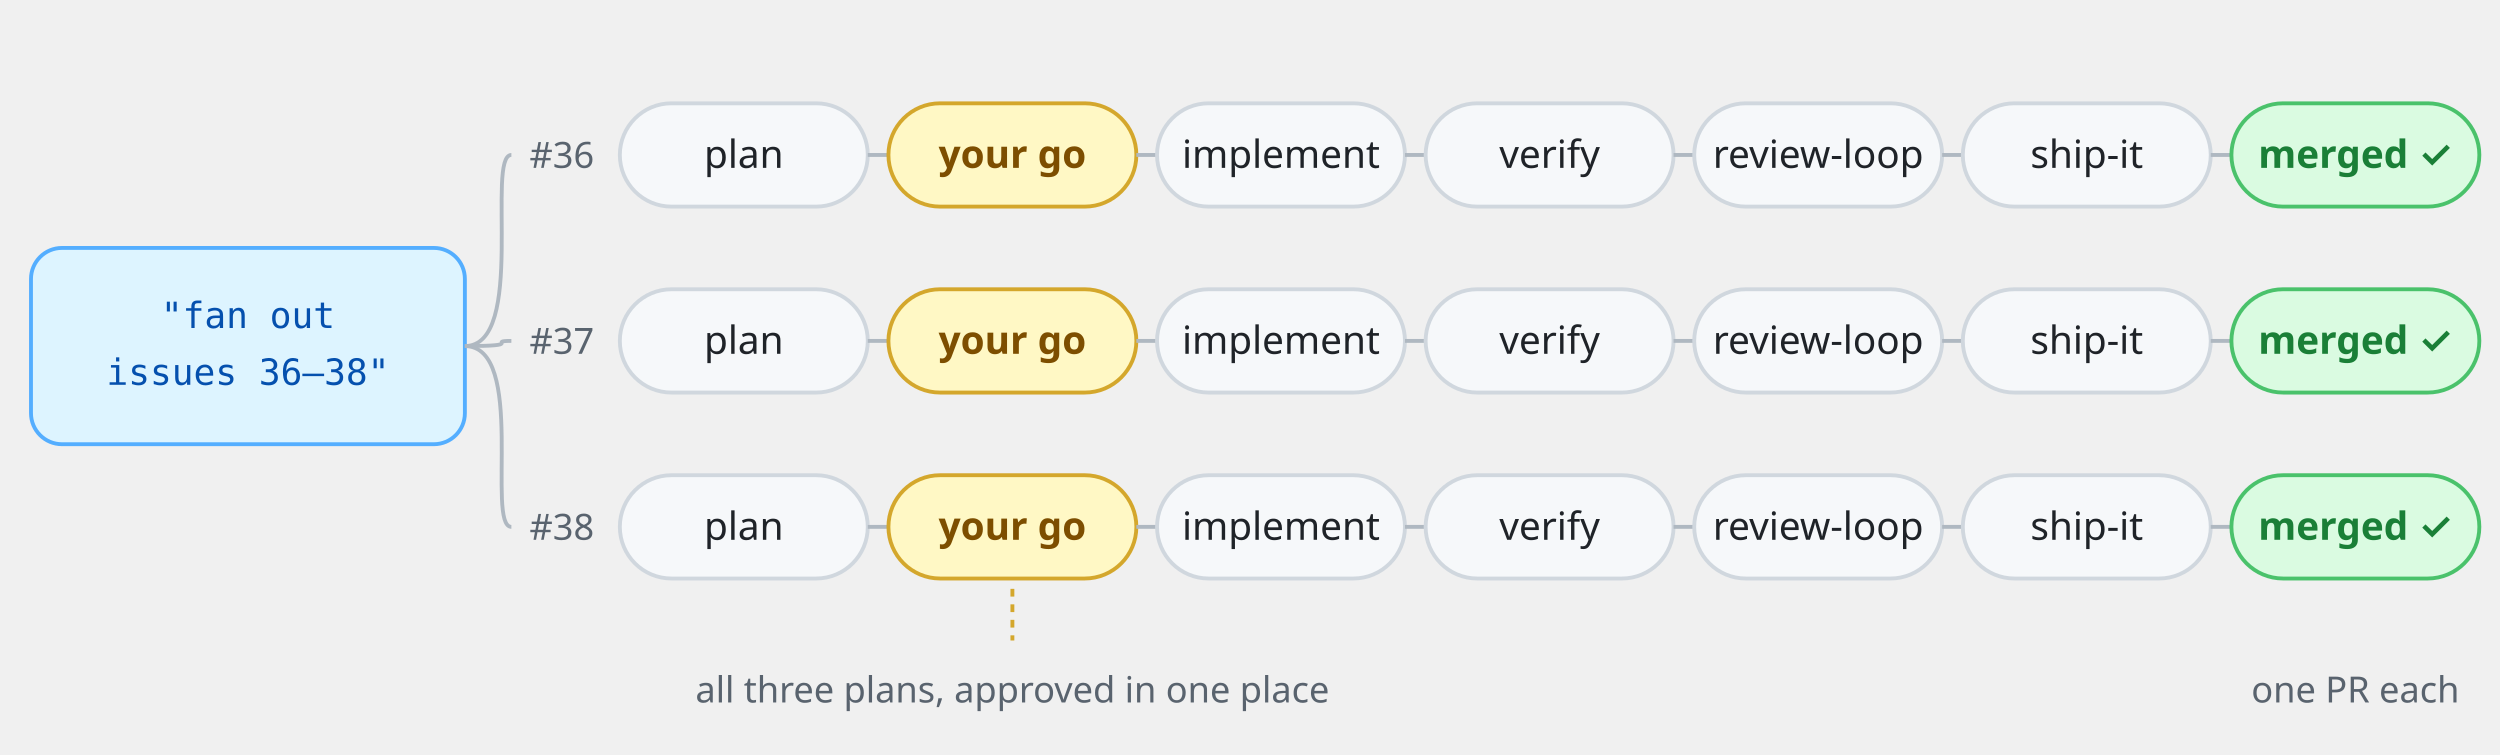
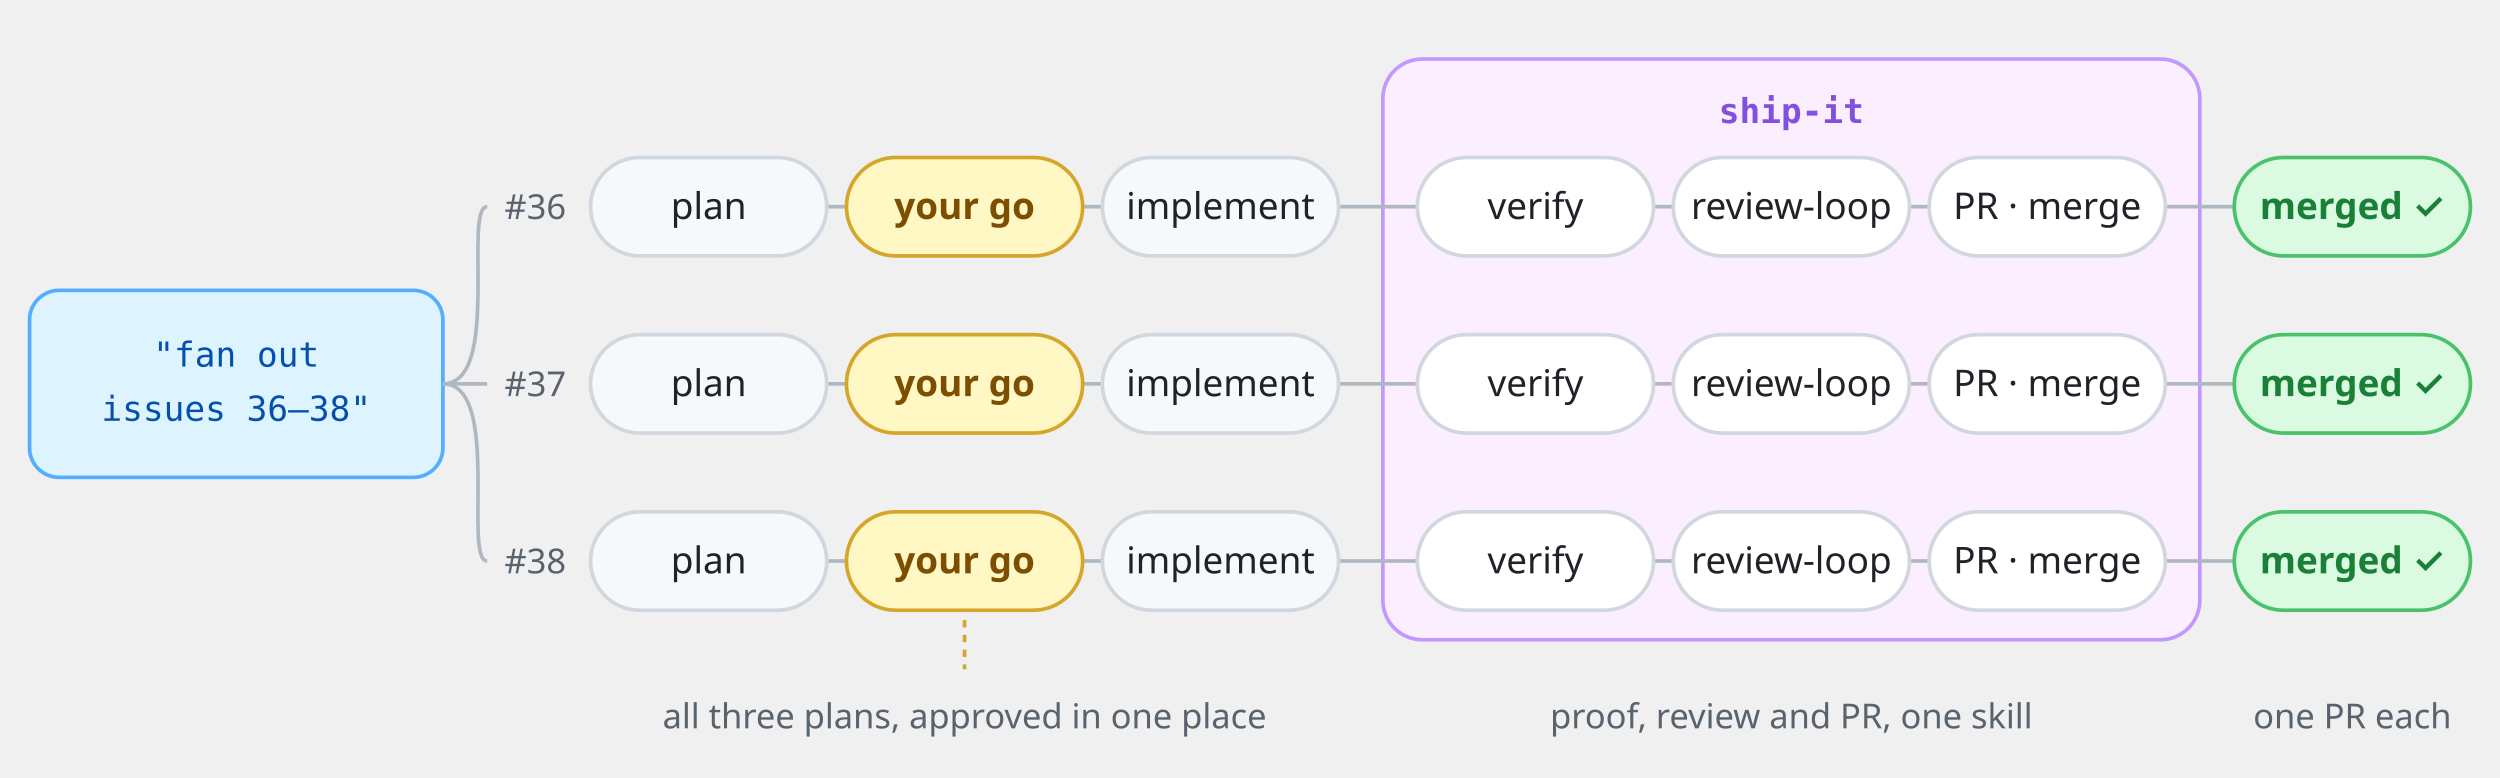
- <svg xmlns="http://www.w3.org/2000/svg" viewBox="0 0 968 292" width="968" height="292" role="img" aria-label="fan-out: one request becomes three issue threads, each running plan, your go, implement, verify, review-loop and ship-it until merged">
+ <svg xmlns="http://www.w3.org/2000/svg" viewBox="0 0 1016 316" width="1016" height="316" role="img" aria-label="fan-out: one request becomes three issue threads. Each runs plan, your go and implement, then ship-it, which runs verify, review-loop and the PR until it merges">
  <style>text{font-family:-apple-system, BlinkMacSystemFont, 'Segoe UI', 'Noto Sans', Helvetica, Arial, sans-serif;font-size:15px;fill:#1f2328} .m{font-family:ui-monospace, SFMono-Regular, 'SF Mono', Menlo, Consolas, monospace;font-size:14px}</style>
-   <rect x="12" y="96" width="168" height="76" rx="12" fill="#ddf4ff" stroke="#54aeff" stroke-width="1.5" />
-   <text x="96.0" y="127" text-anchor="middle" class="m" style="fill:#0550ae">"fan out</text>
-   <text x="96.0" y="149" text-anchor="middle" class="m" style="fill:#0550ae">issues 36–38"</text>
-   <path d="M180 134.0 C 204 134.0, 188 60.0, 198 60.0" fill="none" stroke="#afb8c1" stroke-width="1.5" />
-   <text x="205" y="65.0" style="fill:#59636e;font-size:14px">#36</text>
-   <rect x="240" y="40" width="96" height="40" rx="20" fill="#f6f8fa" stroke="#d0d7de" stroke-width="1.5" />
-   <text x="288.0" y="65.0" text-anchor="middle" style="fill:#1f2328;font-weight:400">plan</text>
-   <line x1="336" y1="60.0" x2="344" y2="60.0" stroke="#afb8c1" stroke-width="1.5" />
-   <rect x="344" y="40" width="96" height="40" rx="20" fill="#fff8c5" stroke="#d4a72c" stroke-width="1.5" />
-   <text x="392.0" y="65.0" text-anchor="middle" style="fill:#7d4e00;font-weight:600">your go</text>
-   <line x1="440" y1="60.0" x2="448" y2="60.0" stroke="#afb8c1" stroke-width="1.5" />
-   <rect x="448" y="40" width="96" height="40" rx="20" fill="#f6f8fa" stroke="#d0d7de" stroke-width="1.5" />
-   <text x="496.0" y="65.0" text-anchor="middle" style="fill:#1f2328;font-weight:400">implement</text>
-   <line x1="544" y1="60.0" x2="552" y2="60.0" stroke="#afb8c1" stroke-width="1.5" />
-   <rect x="552" y="40" width="96" height="40" rx="20" fill="#f6f8fa" stroke="#d0d7de" stroke-width="1.5" />
-   <text x="600.0" y="65.0" text-anchor="middle" style="fill:#1f2328;font-weight:400">verify</text>
-   <line x1="648" y1="60.0" x2="656" y2="60.0" stroke="#afb8c1" stroke-width="1.5" />
-   <rect x="656" y="40" width="96" height="40" rx="20" fill="#f6f8fa" stroke="#d0d7de" stroke-width="1.5" />
-   <text x="704.0" y="65.0" text-anchor="middle" style="fill:#1f2328;font-weight:400">review-loop</text>
-   <line x1="752" y1="60.0" x2="760" y2="60.0" stroke="#afb8c1" stroke-width="1.5" />
-   <rect x="760" y="40" width="96" height="40" rx="20" fill="#f6f8fa" stroke="#d0d7de" stroke-width="1.5" />
-   <text x="808.0" y="65.0" text-anchor="middle" style="fill:#1f2328;font-weight:400">ship-it</text>
-   <line x1="856" y1="60.0" x2="864" y2="60.0" stroke="#afb8c1" stroke-width="1.5" />
-   <rect x="864" y="40" width="96" height="40" rx="20" fill="#dafbe1" stroke="#4ac26b" stroke-width="1.5" />
-   <text x="912.0" y="65.0" text-anchor="middle" style="fill:#1a7f37;font-weight:600">merged ✓</text>
-   <path d="M180 134.0 C 204 134.0, 188 132.0, 198 132.0" fill="none" stroke="#afb8c1" stroke-width="1.5" />
-   <text x="205" y="137.0" style="fill:#59636e;font-size:14px">#37</text>
-   <rect x="240" y="112" width="96" height="40" rx="20" fill="#f6f8fa" stroke="#d0d7de" stroke-width="1.5" />
-   <text x="288.0" y="137.0" text-anchor="middle" style="fill:#1f2328;font-weight:400">plan</text>
-   <line x1="336" y1="132.0" x2="344" y2="132.0" stroke="#afb8c1" stroke-width="1.5" />
-   <rect x="344" y="112" width="96" height="40" rx="20" fill="#fff8c5" stroke="#d4a72c" stroke-width="1.5" />
-   <text x="392.0" y="137.0" text-anchor="middle" style="fill:#7d4e00;font-weight:600">your go</text>
-   <line x1="440" y1="132.0" x2="448" y2="132.0" stroke="#afb8c1" stroke-width="1.5" />
-   <rect x="448" y="112" width="96" height="40" rx="20" fill="#f6f8fa" stroke="#d0d7de" stroke-width="1.5" />
-   <text x="496.0" y="137.0" text-anchor="middle" style="fill:#1f2328;font-weight:400">implement</text>
-   <line x1="544" y1="132.0" x2="552" y2="132.0" stroke="#afb8c1" stroke-width="1.5" />
-   <rect x="552" y="112" width="96" height="40" rx="20" fill="#f6f8fa" stroke="#d0d7de" stroke-width="1.5" />
-   <text x="600.0" y="137.0" text-anchor="middle" style="fill:#1f2328;font-weight:400">verify</text>
-   <line x1="648" y1="132.0" x2="656" y2="132.0" stroke="#afb8c1" stroke-width="1.5" />
-   <rect x="656" y="112" width="96" height="40" rx="20" fill="#f6f8fa" stroke="#d0d7de" stroke-width="1.5" />
-   <text x="704.0" y="137.0" text-anchor="middle" style="fill:#1f2328;font-weight:400">review-loop</text>
-   <line x1="752" y1="132.0" x2="760" y2="132.0" stroke="#afb8c1" stroke-width="1.5" />
-   <rect x="760" y="112" width="96" height="40" rx="20" fill="#f6f8fa" stroke="#d0d7de" stroke-width="1.5" />
-   <text x="808.0" y="137.0" text-anchor="middle" style="fill:#1f2328;font-weight:400">ship-it</text>
-   <line x1="856" y1="132.0" x2="864" y2="132.0" stroke="#afb8c1" stroke-width="1.5" />
-   <rect x="864" y="112" width="96" height="40" rx="20" fill="#dafbe1" stroke="#4ac26b" stroke-width="1.5" />
-   <text x="912.0" y="137.0" text-anchor="middle" style="fill:#1a7f37;font-weight:600">merged ✓</text>
-   <path d="M180 134.0 C 204 134.0, 188 204.0, 198 204.0" fill="none" stroke="#afb8c1" stroke-width="1.5" />
-   <text x="205" y="209.0" style="fill:#59636e;font-size:14px">#38</text>
-   <rect x="240" y="184" width="96" height="40" rx="20" fill="#f6f8fa" stroke="#d0d7de" stroke-width="1.5" />
-   <text x="288.0" y="209.0" text-anchor="middle" style="fill:#1f2328;font-weight:400">plan</text>
-   <line x1="336" y1="204.0" x2="344" y2="204.0" stroke="#afb8c1" stroke-width="1.5" />
-   <rect x="344" y="184" width="96" height="40" rx="20" fill="#fff8c5" stroke="#d4a72c" stroke-width="1.5" />
-   <text x="392.0" y="209.0" text-anchor="middle" style="fill:#7d4e00;font-weight:600">your go</text>
-   <line x1="440" y1="204.0" x2="448" y2="204.0" stroke="#afb8c1" stroke-width="1.5" />
-   <rect x="448" y="184" width="96" height="40" rx="20" fill="#f6f8fa" stroke="#d0d7de" stroke-width="1.5" />
-   <text x="496.0" y="209.0" text-anchor="middle" style="fill:#1f2328;font-weight:400">implement</text>
-   <line x1="544" y1="204.0" x2="552" y2="204.0" stroke="#afb8c1" stroke-width="1.5" />
-   <rect x="552" y="184" width="96" height="40" rx="20" fill="#f6f8fa" stroke="#d0d7de" stroke-width="1.5" />
-   <text x="600.0" y="209.0" text-anchor="middle" style="fill:#1f2328;font-weight:400">verify</text>
-   <line x1="648" y1="204.0" x2="656" y2="204.0" stroke="#afb8c1" stroke-width="1.5" />
-   <rect x="656" y="184" width="96" height="40" rx="20" fill="#f6f8fa" stroke="#d0d7de" stroke-width="1.5" />
-   <text x="704.0" y="209.0" text-anchor="middle" style="fill:#1f2328;font-weight:400">review-loop</text>
-   <line x1="752" y1="204.0" x2="760" y2="204.0" stroke="#afb8c1" stroke-width="1.5" />
-   <rect x="760" y="184" width="96" height="40" rx="20" fill="#f6f8fa" stroke="#d0d7de" stroke-width="1.5" />
-   <text x="808.0" y="209.0" text-anchor="middle" style="fill:#1f2328;font-weight:400">ship-it</text>
-   <line x1="856" y1="204.0" x2="864" y2="204.0" stroke="#afb8c1" stroke-width="1.5" />
-   <rect x="864" y="184" width="96" height="40" rx="20" fill="#dafbe1" stroke="#4ac26b" stroke-width="1.5" />
-   <text x="912.0" y="209.0" text-anchor="middle" style="fill:#1a7f37;font-weight:600">merged ✓</text>
-   <path d="M392.0 228 L392.0 248" stroke="#d4a72c" stroke-width="1.5" stroke-dasharray="3 3" />
-   <text x="392.0" y="272" text-anchor="middle" style="fill:#59636e;font-size:14px">all three plans, approved in one place</text>
-   <text x="912.0" y="272" text-anchor="middle" style="fill:#59636e;font-size:14px">one PR each</text>
+   <rect x="562" y="24" width="332" height="236" rx="16" fill="#fbefff" stroke="#c297ff" stroke-width="1.5" />
+   <text x="728.0" y="50" text-anchor="middle" class="m" style="fill:#8250df;font-weight:700">ship-it</text>
+   <rect x="12" y="118.0" width="168" height="76" rx="12" fill="#ddf4ff" stroke="#54aeff" stroke-width="1.5" />
+   <text x="96" y="149.0" text-anchor="middle" class="m" style="fill:#0550ae">"fan out</text>
+   <text x="96" y="171.0" text-anchor="middle" class="m" style="fill:#0550ae">issues 36–38"</text>
+   <path d="M180 156.0 C 204 156.0, 188 84.0, 198 84.0" fill="none" stroke="#afb8c1" stroke-width="1.5" />
+   <text x="205" y="89.0" style="fill:#59636e;font-size:14px">#36</text>
+   <line x1="336" y1="84.0" x2="344" y2="84.0" stroke="#afb8c1" stroke-width="1.5" />
+   <line x1="440" y1="84.0" x2="448" y2="84.0" stroke="#afb8c1" stroke-width="1.5" />
+   <line x1="544" y1="84.0" x2="576" y2="84.0" stroke="#afb8c1" stroke-width="1.5" />
+   <line x1="672" y1="84.0" x2="680" y2="84.0" stroke="#afb8c1" stroke-width="1.5" />
+   <line x1="776" y1="84.0" x2="784" y2="84.0" stroke="#afb8c1" stroke-width="1.5" />
+   <line x1="880" y1="84.0" x2="908" y2="84.0" stroke="#afb8c1" stroke-width="1.5" />
+   <rect x="240" y="64" width="96" height="40" rx="20" fill="#f6f8fa" stroke="#d0d7de" stroke-width="1.5" />
+   <text x="288.0" y="89" text-anchor="middle" style="fill:#1f2328;font-weight:400">plan</text>
+   <rect x="344" y="64" width="96" height="40" rx="20" fill="#fff8c5" stroke="#d4a72c" stroke-width="1.5" />
+   <text x="392.0" y="89" text-anchor="middle" style="fill:#7d4e00;font-weight:600">your go</text>
+   <rect x="448" y="64" width="96" height="40" rx="20" fill="#f6f8fa" stroke="#d0d7de" stroke-width="1.5" />
+   <text x="496.0" y="89" text-anchor="middle" style="fill:#1f2328;font-weight:400">implement</text>
+   <rect x="576" y="64" width="96" height="40" rx="20" fill="#ffffff" stroke="#d0d7de" stroke-width="1.5" />
+   <text x="624.0" y="89" text-anchor="middle" style="fill:#1f2328;font-weight:400">verify</text>
+   <rect x="680" y="64" width="96" height="40" rx="20" fill="#ffffff" stroke="#d0d7de" stroke-width="1.5" />
+   <text x="728.0" y="89" text-anchor="middle" style="fill:#1f2328;font-weight:400">review-loop</text>
+   <rect x="784" y="64" width="96" height="40" rx="20" fill="#ffffff" stroke="#d0d7de" stroke-width="1.5" />
+   <text x="832.0" y="89" text-anchor="middle" style="fill:#1f2328;font-weight:400">PR · merge</text>
+   <rect x="908" y="64" width="96" height="40" rx="20" fill="#dafbe1" stroke="#4ac26b" stroke-width="1.5" />
+   <text x="956.0" y="89" text-anchor="middle" style="fill:#1a7f37;font-weight:600">merged ✓</text>
+   <path d="M180 156.0 C 204 156.0, 188 156.0, 198 156.0" fill="none" stroke="#afb8c1" stroke-width="1.5" />
+   <text x="205" y="161.0" style="fill:#59636e;font-size:14px">#37</text>
+   <line x1="336" y1="156.0" x2="344" y2="156.0" stroke="#afb8c1" stroke-width="1.5" />
+   <line x1="440" y1="156.0" x2="448" y2="156.0" stroke="#afb8c1" stroke-width="1.5" />
+   <line x1="544" y1="156.0" x2="576" y2="156.0" stroke="#afb8c1" stroke-width="1.5" />
+   <line x1="672" y1="156.0" x2="680" y2="156.0" stroke="#afb8c1" stroke-width="1.5" />
+   <line x1="776" y1="156.0" x2="784" y2="156.0" stroke="#afb8c1" stroke-width="1.5" />
+   <line x1="880" y1="156.0" x2="908" y2="156.0" stroke="#afb8c1" stroke-width="1.5" />
+   <rect x="240" y="136" width="96" height="40" rx="20" fill="#f6f8fa" stroke="#d0d7de" stroke-width="1.5" />
+   <text x="288.0" y="161" text-anchor="middle" style="fill:#1f2328;font-weight:400">plan</text>
+   <rect x="344" y="136" width="96" height="40" rx="20" fill="#fff8c5" stroke="#d4a72c" stroke-width="1.5" />
+   <text x="392.0" y="161" text-anchor="middle" style="fill:#7d4e00;font-weight:600">your go</text>
+   <rect x="448" y="136" width="96" height="40" rx="20" fill="#f6f8fa" stroke="#d0d7de" stroke-width="1.5" />
+   <text x="496.0" y="161" text-anchor="middle" style="fill:#1f2328;font-weight:400">implement</text>
+   <rect x="576" y="136" width="96" height="40" rx="20" fill="#ffffff" stroke="#d0d7de" stroke-width="1.5" />
+   <text x="624.0" y="161" text-anchor="middle" style="fill:#1f2328;font-weight:400">verify</text>
+   <rect x="680" y="136" width="96" height="40" rx="20" fill="#ffffff" stroke="#d0d7de" stroke-width="1.5" />
+   <text x="728.0" y="161" text-anchor="middle" style="fill:#1f2328;font-weight:400">review-loop</text>
+   <rect x="784" y="136" width="96" height="40" rx="20" fill="#ffffff" stroke="#d0d7de" stroke-width="1.5" />
+   <text x="832.0" y="161" text-anchor="middle" style="fill:#1f2328;font-weight:400">PR · merge</text>
+   <rect x="908" y="136" width="96" height="40" rx="20" fill="#dafbe1" stroke="#4ac26b" stroke-width="1.5" />
+   <text x="956.0" y="161" text-anchor="middle" style="fill:#1a7f37;font-weight:600">merged ✓</text>
+   <path d="M180 156.0 C 204 156.0, 188 228.0, 198 228.0" fill="none" stroke="#afb8c1" stroke-width="1.5" />
+   <text x="205" y="233.0" style="fill:#59636e;font-size:14px">#38</text>
+   <line x1="336" y1="228.0" x2="344" y2="228.0" stroke="#afb8c1" stroke-width="1.5" />
+   <line x1="440" y1="228.0" x2="448" y2="228.0" stroke="#afb8c1" stroke-width="1.5" />
+   <line x1="544" y1="228.0" x2="576" y2="228.0" stroke="#afb8c1" stroke-width="1.5" />
+   <line x1="672" y1="228.0" x2="680" y2="228.0" stroke="#afb8c1" stroke-width="1.5" />
+   <line x1="776" y1="228.0" x2="784" y2="228.0" stroke="#afb8c1" stroke-width="1.5" />
+   <line x1="880" y1="228.0" x2="908" y2="228.0" stroke="#afb8c1" stroke-width="1.5" />
+   <rect x="240" y="208" width="96" height="40" rx="20" fill="#f6f8fa" stroke="#d0d7de" stroke-width="1.5" />
+   <text x="288.0" y="233" text-anchor="middle" style="fill:#1f2328;font-weight:400">plan</text>
+   <rect x="344" y="208" width="96" height="40" rx="20" fill="#fff8c5" stroke="#d4a72c" stroke-width="1.5" />
+   <text x="392.0" y="233" text-anchor="middle" style="fill:#7d4e00;font-weight:600">your go</text>
+   <rect x="448" y="208" width="96" height="40" rx="20" fill="#f6f8fa" stroke="#d0d7de" stroke-width="1.5" />
+   <text x="496.0" y="233" text-anchor="middle" style="fill:#1f2328;font-weight:400">implement</text>
+   <rect x="576" y="208" width="96" height="40" rx="20" fill="#ffffff" stroke="#d0d7de" stroke-width="1.5" />
+   <text x="624.0" y="233" text-anchor="middle" style="fill:#1f2328;font-weight:400">verify</text>
+   <rect x="680" y="208" width="96" height="40" rx="20" fill="#ffffff" stroke="#d0d7de" stroke-width="1.5" />
+   <text x="728.0" y="233" text-anchor="middle" style="fill:#1f2328;font-weight:400">review-loop</text>
+   <rect x="784" y="208" width="96" height="40" rx="20" fill="#ffffff" stroke="#d0d7de" stroke-width="1.5" />
+   <text x="832.0" y="233" text-anchor="middle" style="fill:#1f2328;font-weight:400">PR · merge</text>
+   <rect x="908" y="208" width="96" height="40" rx="20" fill="#dafbe1" stroke="#4ac26b" stroke-width="1.5" />
+   <text x="956.0" y="233" text-anchor="middle" style="fill:#1a7f37;font-weight:600">merged ✓</text>
+   <path d="M392.0 252 L392.0 272" stroke="#d4a72c" stroke-width="1.5" stroke-dasharray="3 3" />
+   <text x="392.0" y="296" text-anchor="middle" style="fill:#59636e;font-size:14px">all three plans, approved in one place</text>
+   <text x="728.0" y="296" text-anchor="middle" style="fill:#59636e;font-size:14px">proof, review and PR, one skill</text>
+   <text x="956.0" y="296" text-anchor="middle" style="fill:#59636e;font-size:14px">one PR each</text>
</svg>
